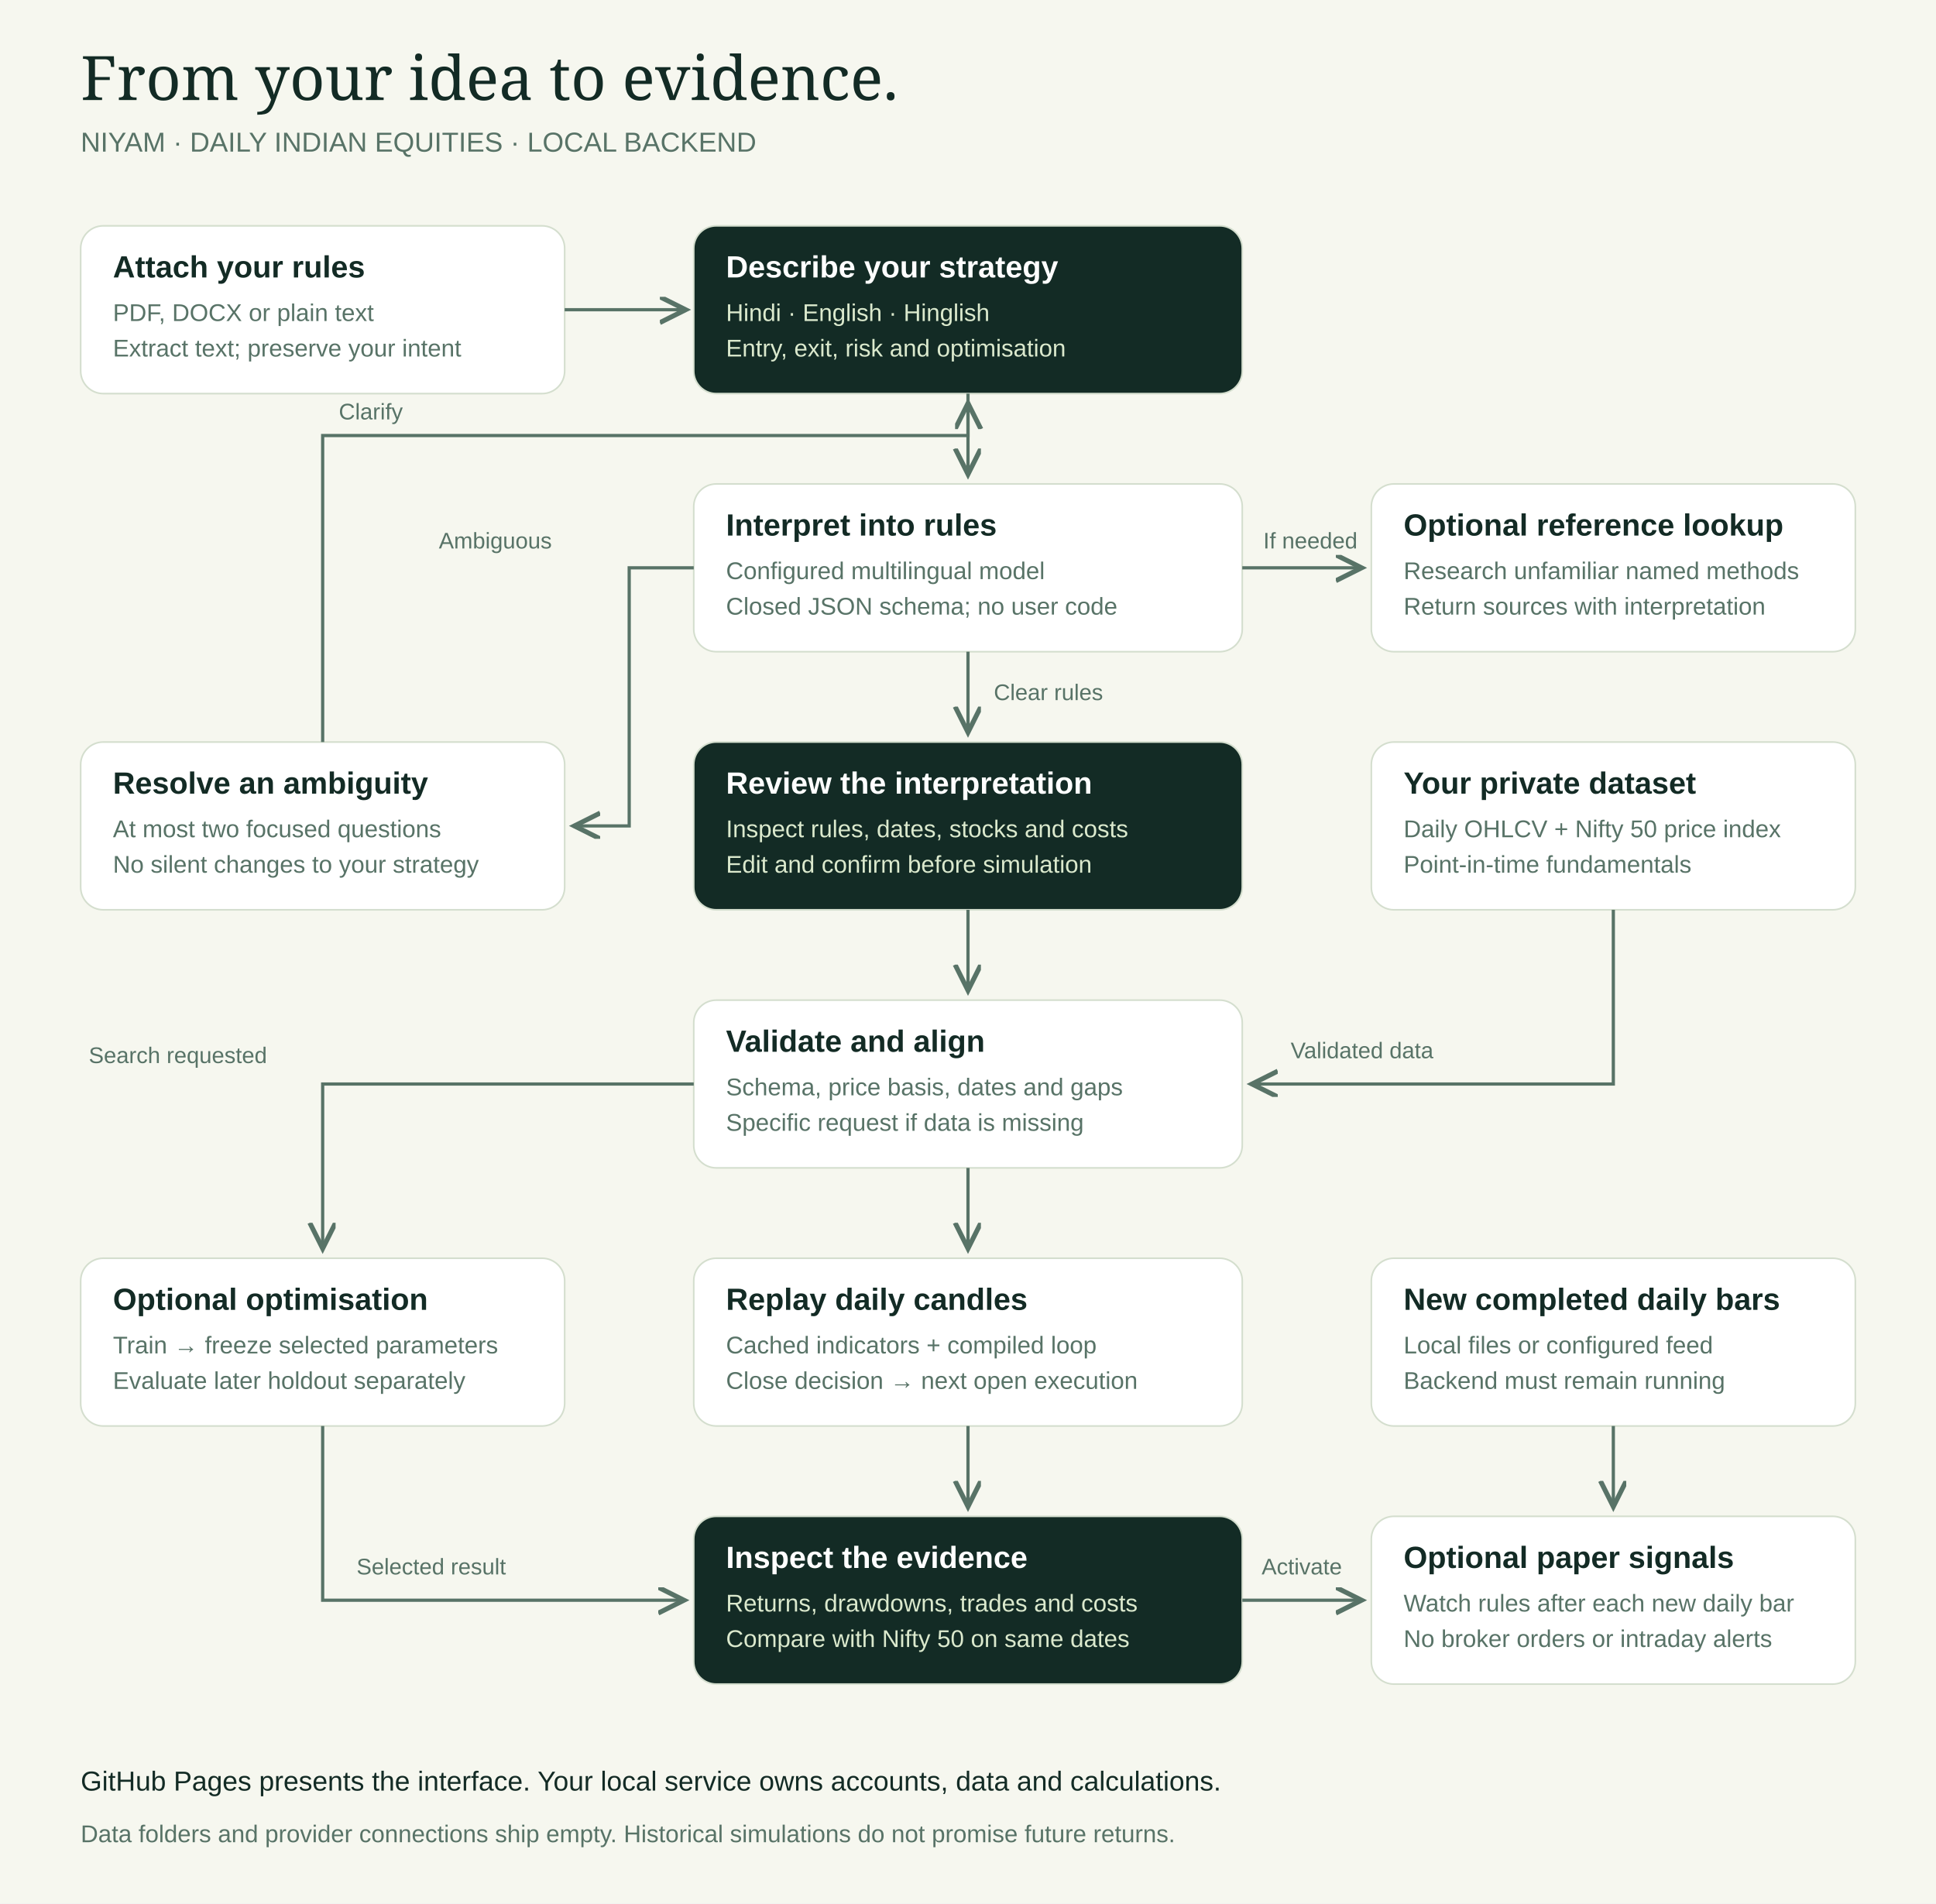
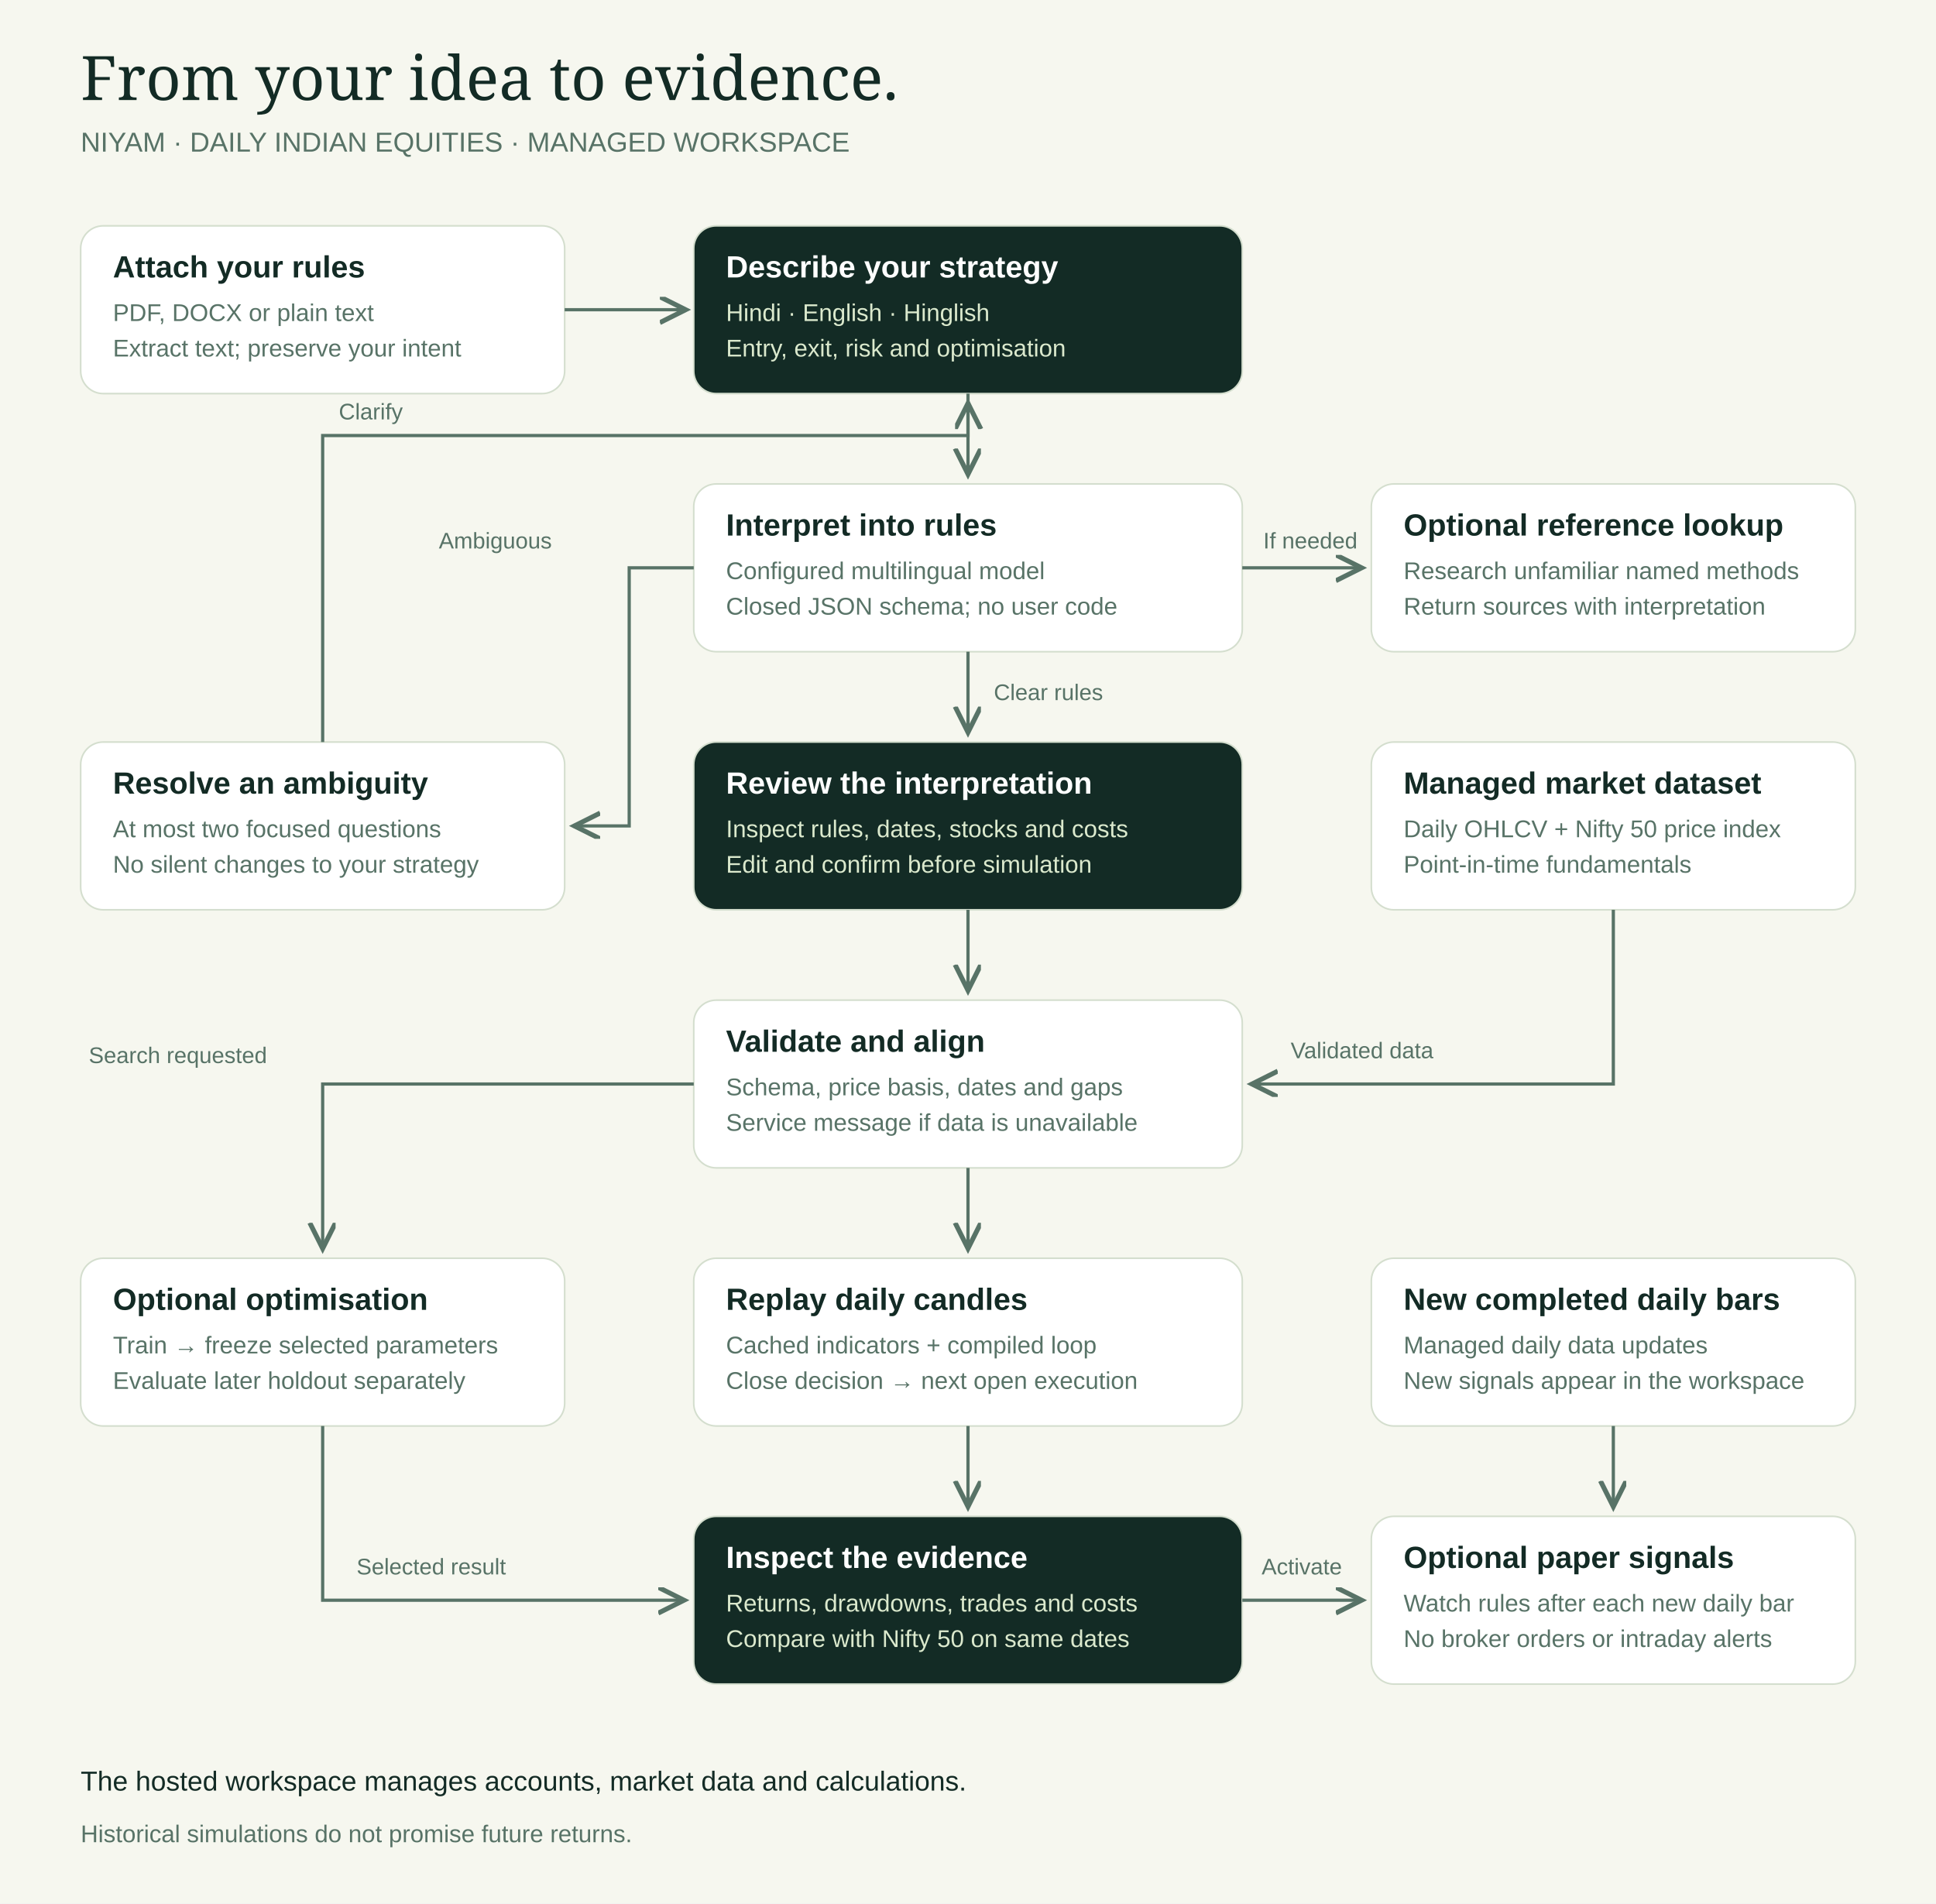
<svg xmlns="http://www.w3.org/2000/svg" viewBox="0 0 1200 1180" role="img" aria-labelledby="title desc">
  <defs>
    <marker id="arrow" markerWidth="10" markerHeight="10" refX="8" refY="4" orient="auto">
      <path d="M0 0L8 4L0 8" fill="none" stroke="#587367" stroke-width="1.5" />
    </marker>
  </defs>
  <rect width="1200" height="1180" fill="#f6f7ef" />
  <text x="50" y="62" fill="#132b25" font-family="Georgia,serif" font-size="38">From your idea to evidence.</text>
-   <text x="50" y="94" fill="#587367" font-family="Arial,sans-serif" font-size="17">NIYAM · DAILY INDIAN EQUITIES · LOCAL BACKEND</text>
+   <text x="50" y="94" fill="#587367" font-family="Arial,sans-serif" font-size="17">NIYAM · DAILY INDIAN EQUITIES · MANAGED WORKSPACE</text>
  <rect x="430" y="140" width="340" height="104" rx="14" fill="#132b25" stroke="#d4dece" />
  <text x="450" y="172" fill="#ffffff" font-family="Arial,sans-serif" font-size="19" font-weight="bold">Describe your strategy</text>
  <text x="450" y="199" fill="#dbe9cd" font-family="Arial,sans-serif" font-size="15">Hindi · English · Hinglish</text>
  <text x="450" y="221" fill="#dbe9cd" font-family="Arial,sans-serif" font-size="15">Entry, exit, risk and optimisation</text>
  <rect x="50" y="140" width="300" height="104" rx="14" fill="#ffffff" stroke="#d4dece" />
  <text x="70" y="172" fill="#132b25" font-family="Arial,sans-serif" font-size="19" font-weight="bold">Attach your rules</text>
  <text x="70" y="199" fill="#587367" font-family="Arial,sans-serif" font-size="15">PDF, DOCX or plain text</text>
  <text x="70" y="221" fill="#587367" font-family="Arial,sans-serif" font-size="15">Extract text; preserve your intent</text>
  <rect x="430" y="300" width="340" height="104" rx="14" fill="#ffffff" stroke="#d4dece" />
  <text x="450" y="332" fill="#132b25" font-family="Arial,sans-serif" font-size="19" font-weight="bold">Interpret into rules</text>
  <text x="450" y="359" fill="#587367" font-family="Arial,sans-serif" font-size="15">Configured multilingual model</text>
  <text x="450" y="381" fill="#587367" font-family="Arial,sans-serif" font-size="15">Closed JSON schema; no user code</text>
  <rect x="850" y="300" width="300" height="104" rx="14" fill="#ffffff" stroke="#d4dece" />
  <text x="870" y="332" fill="#132b25" font-family="Arial,sans-serif" font-size="19" font-weight="bold">Optional reference lookup</text>
  <text x="870" y="359" fill="#587367" font-family="Arial,sans-serif" font-size="15">Research unfamiliar named methods</text>
  <text x="870" y="381" fill="#587367" font-family="Arial,sans-serif" font-size="15">Return sources with interpretation</text>
  <rect x="50" y="460" width="300" height="104" rx="14" fill="#ffffff" stroke="#d4dece" />
  <text x="70" y="492" fill="#132b25" font-family="Arial,sans-serif" font-size="19" font-weight="bold">Resolve an ambiguity</text>
  <text x="70" y="519" fill="#587367" font-family="Arial,sans-serif" font-size="15">At most two focused questions</text>
  <text x="70" y="541" fill="#587367" font-family="Arial,sans-serif" font-size="15">No silent changes to your strategy</text>
  <rect x="430" y="460" width="340" height="104" rx="14" fill="#132b25" stroke="#d4dece" />
  <text x="450" y="492" fill="#ffffff" font-family="Arial,sans-serif" font-size="19" font-weight="bold">Review the interpretation</text>
  <text x="450" y="519" fill="#dbe9cd" font-family="Arial,sans-serif" font-size="15">Inspect rules, dates, stocks and costs</text>
  <text x="450" y="541" fill="#dbe9cd" font-family="Arial,sans-serif" font-size="15">Edit and confirm before simulation</text>
  <rect x="850" y="460" width="300" height="104" rx="14" fill="#ffffff" stroke="#d4dece" />
-   <text x="870" y="492" fill="#132b25" font-family="Arial,sans-serif" font-size="19" font-weight="bold">Your private dataset</text>
+   <text x="870" y="492" fill="#132b25" font-family="Arial,sans-serif" font-size="19" font-weight="bold">Managed market dataset</text>
  <text x="870" y="519" fill="#587367" font-family="Arial,sans-serif" font-size="15">Daily OHLCV + Nifty 50 price index</text>
  <text x="870" y="541" fill="#587367" font-family="Arial,sans-serif" font-size="15">Point-in-time fundamentals</text>
  <rect x="430" y="620" width="340" height="104" rx="14" fill="#ffffff" stroke="#d4dece" />
  <text x="450" y="652" fill="#132b25" font-family="Arial,sans-serif" font-size="19" font-weight="bold">Validate and align</text>
  <text x="450" y="679" fill="#587367" font-family="Arial,sans-serif" font-size="15">Schema, price basis, dates and gaps</text>
-   <text x="450" y="701" fill="#587367" font-family="Arial,sans-serif" font-size="15">Specific request if data is missing</text>
+   <text x="450" y="701" fill="#587367" font-family="Arial,sans-serif" font-size="15">Service message if data is unavailable</text>
  <rect x="430" y="780" width="340" height="104" rx="14" fill="#ffffff" stroke="#d4dece" />
  <text x="450" y="812" fill="#132b25" font-family="Arial,sans-serif" font-size="19" font-weight="bold">Replay daily candles</text>
  <text x="450" y="839" fill="#587367" font-family="Arial,sans-serif" font-size="15">Cached indicators + compiled loop</text>
  <text x="450" y="861" fill="#587367" font-family="Arial,sans-serif" font-size="15">Close decision → next open execution</text>
  <rect x="50" y="780" width="300" height="104" rx="14" fill="#ffffff" stroke="#d4dece" />
  <text x="70" y="812" fill="#132b25" font-family="Arial,sans-serif" font-size="19" font-weight="bold">Optional optimisation</text>
  <text x="70" y="839" fill="#587367" font-family="Arial,sans-serif" font-size="15">Train → freeze selected parameters</text>
  <text x="70" y="861" fill="#587367" font-family="Arial,sans-serif" font-size="15">Evaluate later holdout separately</text>
  <rect x="850" y="780" width="300" height="104" rx="14" fill="#ffffff" stroke="#d4dece" />
  <text x="870" y="812" fill="#132b25" font-family="Arial,sans-serif" font-size="19" font-weight="bold">New completed daily bars</text>
-   <text x="870" y="839" fill="#587367" font-family="Arial,sans-serif" font-size="15">Local files or configured feed</text>
-   <text x="870" y="861" fill="#587367" font-family="Arial,sans-serif" font-size="15">Backend must remain running</text>
+   <text x="870" y="839" fill="#587367" font-family="Arial,sans-serif" font-size="15">Managed daily data updates</text>
+   <text x="870" y="861" fill="#587367" font-family="Arial,sans-serif" font-size="15">New signals appear in the workspace</text>
  <rect x="430" y="940" width="340" height="104" rx="14" fill="#132b25" stroke="#d4dece" />
  <text x="450" y="972" fill="#ffffff" font-family="Arial,sans-serif" font-size="19" font-weight="bold">Inspect the evidence</text>
  <text x="450" y="999" fill="#dbe9cd" font-family="Arial,sans-serif" font-size="15">Returns, drawdowns, trades and costs</text>
  <text x="450" y="1021" fill="#dbe9cd" font-family="Arial,sans-serif" font-size="15">Compare with Nifty 50 on same dates</text>
  <rect x="850" y="940" width="300" height="104" rx="14" fill="#ffffff" stroke="#d4dece" />
  <text x="870" y="972" fill="#132b25" font-family="Arial,sans-serif" font-size="19" font-weight="bold">Optional paper signals</text>
  <text x="870" y="999" fill="#587367" font-family="Arial,sans-serif" font-size="15">Watch rules after each new daily bar</text>
  <text x="870" y="1021" fill="#587367" font-family="Arial,sans-serif" font-size="15">No broker orders or intraday alerts</text>
  <path d="M350 192 H425" fill="none" stroke="#587367" stroke-width="2" marker-end="url(#arrow)" />
  <path d="M600 244 V294" fill="none" stroke="#587367" stroke-width="2" marker-end="url(#arrow)" />
  <path d="M770 352 H844" fill="none" stroke="#587367" stroke-width="2" marker-end="url(#arrow)" />
  <text x="783" y="340" fill="#587367" font-family="Arial,sans-serif" font-size="14">If needed</text>
  <path d="M600 404 V454" fill="none" stroke="#587367" stroke-width="2" marker-end="url(#arrow)" />
  <text x="616" y="434" fill="#587367" font-family="Arial,sans-serif" font-size="14">Clear rules</text>
  <path d="M430 352 H390 V512 H356" fill="none" stroke="#587367" stroke-width="2" marker-end="url(#arrow)" />
  <text x="272" y="340" fill="#587367" font-family="Arial,sans-serif" font-size="14">Ambiguous</text>
  <path d="M200 460 V270 H600 V250" fill="none" stroke="#587367" stroke-width="2" marker-end="url(#arrow)" />
  <text x="210" y="260" fill="#587367" font-family="Arial,sans-serif" font-size="14">Clarify</text>
  <path d="M600 564 V614" fill="none" stroke="#587367" stroke-width="2" marker-end="url(#arrow)" />
  <path d="M1000 564 V672 H776" fill="none" stroke="#587367" stroke-width="2" marker-end="url(#arrow)" />
  <text x="800" y="656" fill="#587367" font-family="Arial,sans-serif" font-size="14">Validated data</text>
  <path d="M600 724 V774" fill="none" stroke="#587367" stroke-width="2" marker-end="url(#arrow)" />
  <path d="M430 672 H200 V774" fill="none" stroke="#587367" stroke-width="2" marker-end="url(#arrow)" />
  <text x="55" y="659" fill="#587367" font-family="Arial,sans-serif" font-size="14">Search requested</text>
  <path d="M600 884 V934" fill="none" stroke="#587367" stroke-width="2" marker-end="url(#arrow)" />
  <path d="M200 884 V992 H424" fill="none" stroke="#587367" stroke-width="2" marker-end="url(#arrow)" />
  <text x="221" y="976" fill="#587367" font-family="Arial,sans-serif" font-size="14">Selected result</text>
  <path d="M770 992 H844" fill="none" stroke="#587367" stroke-width="2" marker-end="url(#arrow)" />
  <text x="782" y="976" fill="#587367" font-family="Arial,sans-serif" font-size="14">Activate</text>
  <path d="M1000 884 V934" fill="none" stroke="#587367" stroke-width="2" marker-end="url(#arrow)" />
-   <text x="50" y="1110" fill="#132b25" font-family="Arial,sans-serif" font-size="17">GitHub Pages presents the interface. Your local service owns accounts, data and calculations.</text>
-   <text x="50" y="1142" fill="#587367" font-family="Arial,sans-serif" font-size="15">Data folders and provider connections ship empty. Historical simulations do not promise future returns.</text>
+   <text x="50" y="1110" fill="#132b25" font-family="Arial,sans-serif" font-size="17">The hosted workspace manages accounts, market data and calculations.</text>
+   <text x="50" y="1142" fill="#587367" font-family="Arial,sans-serif" font-size="15">Historical simulations do not promise future returns.</text>
</svg>
